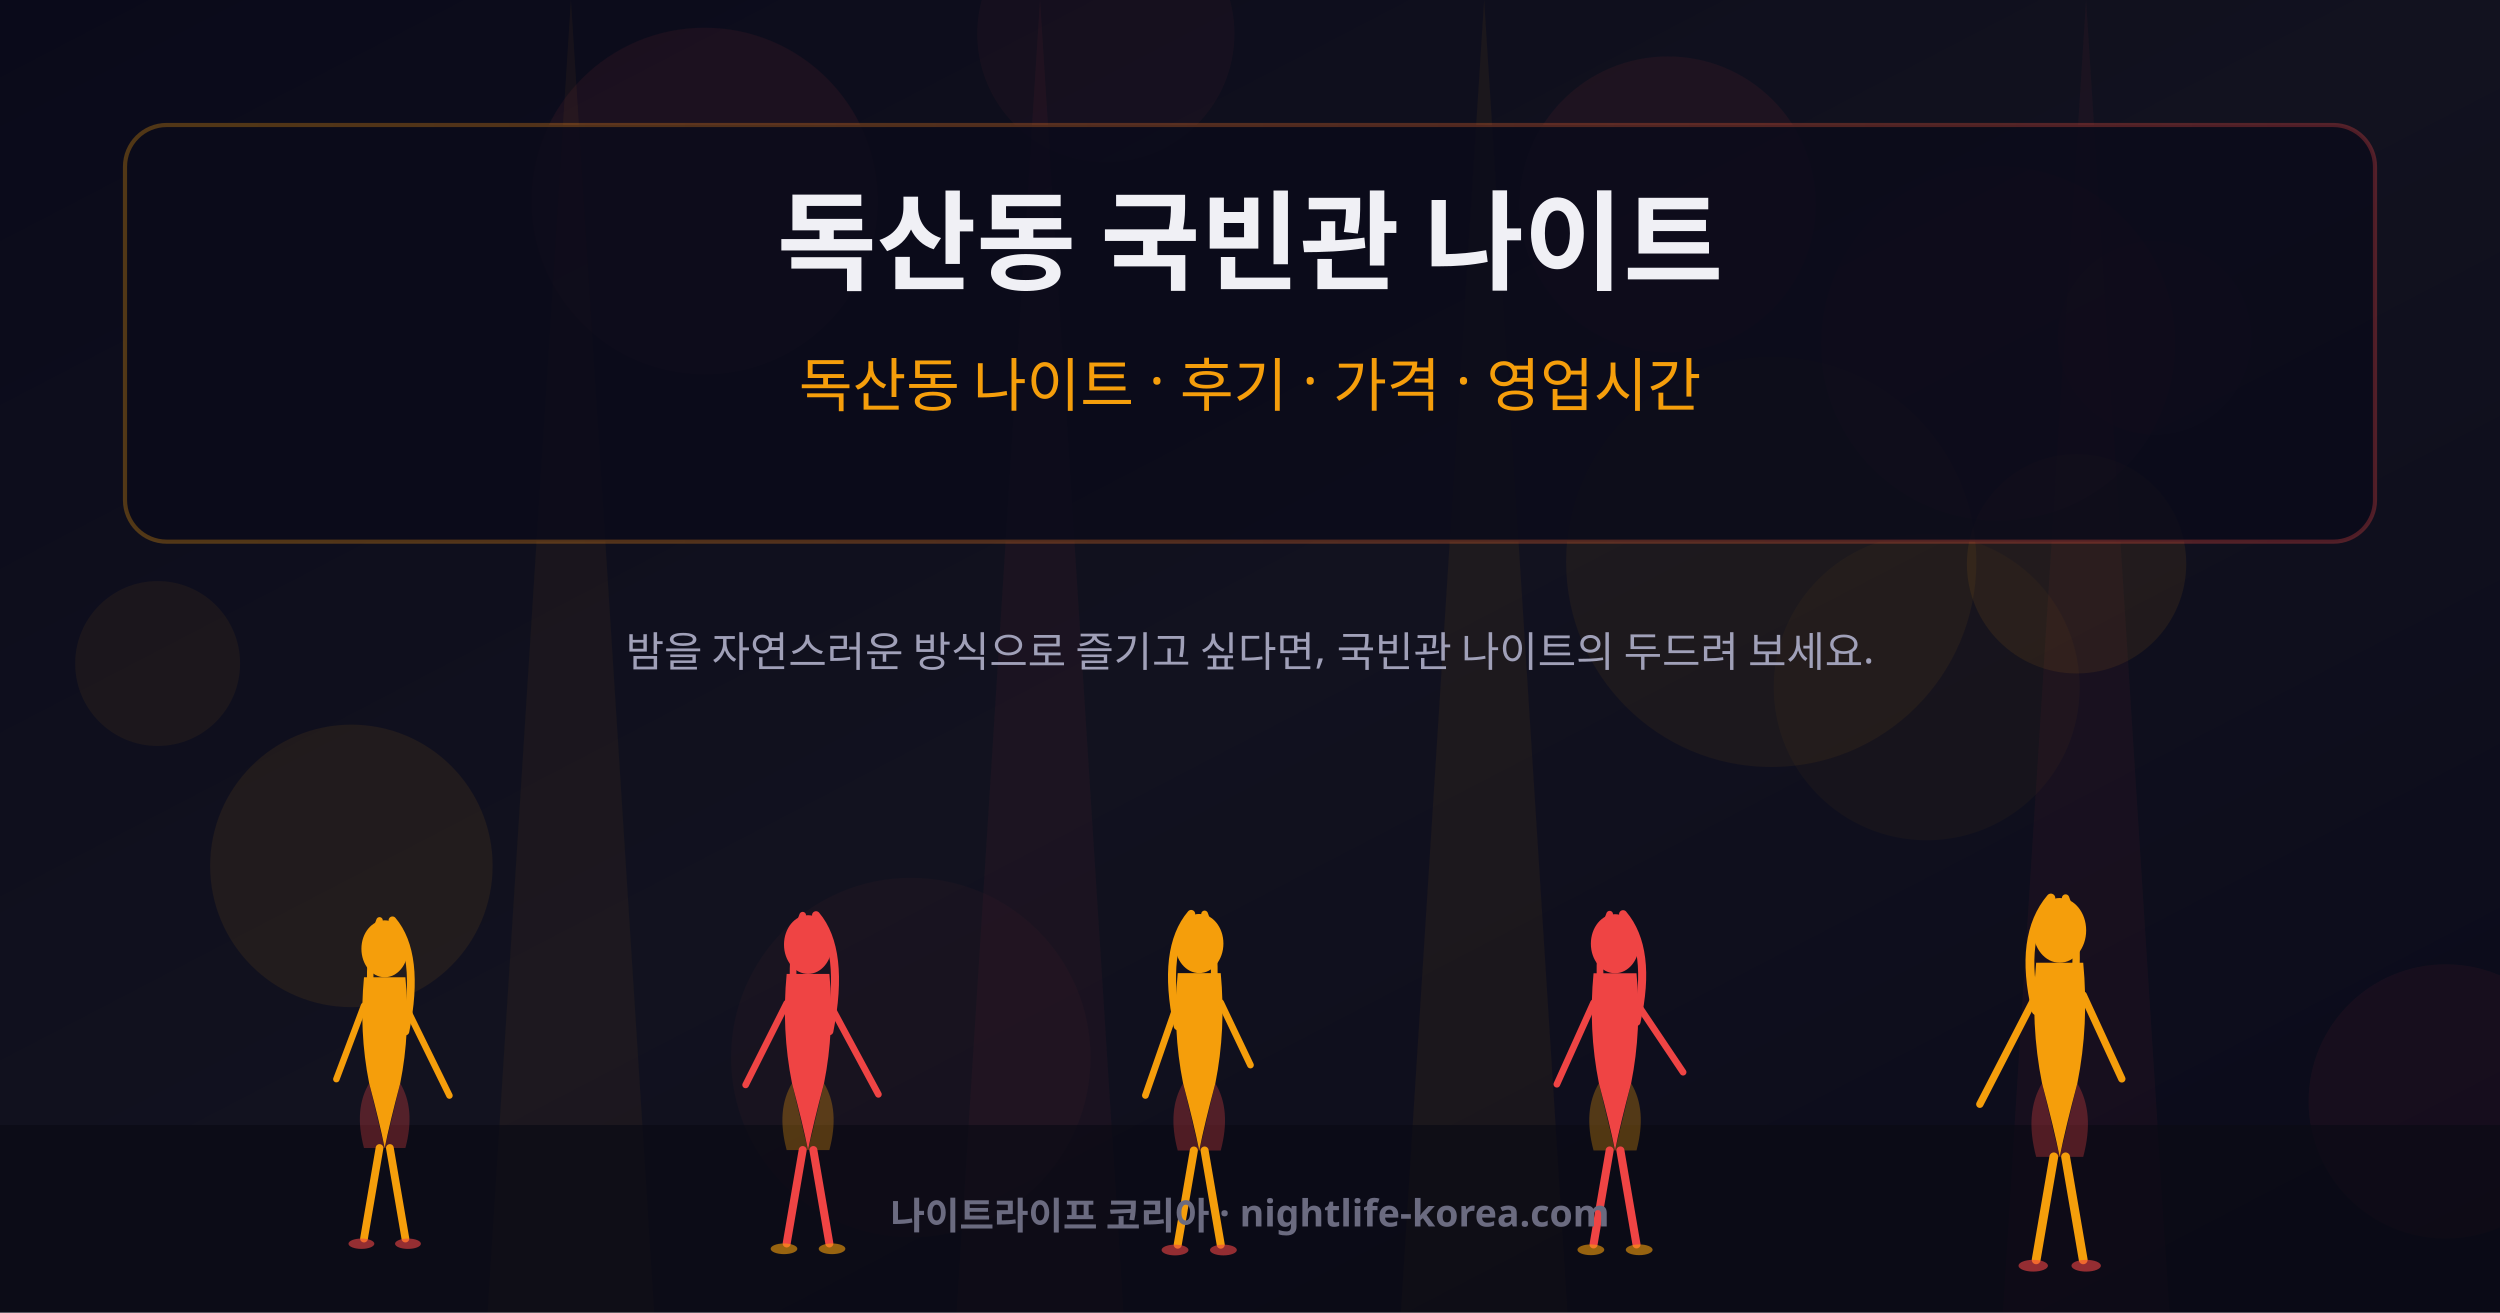
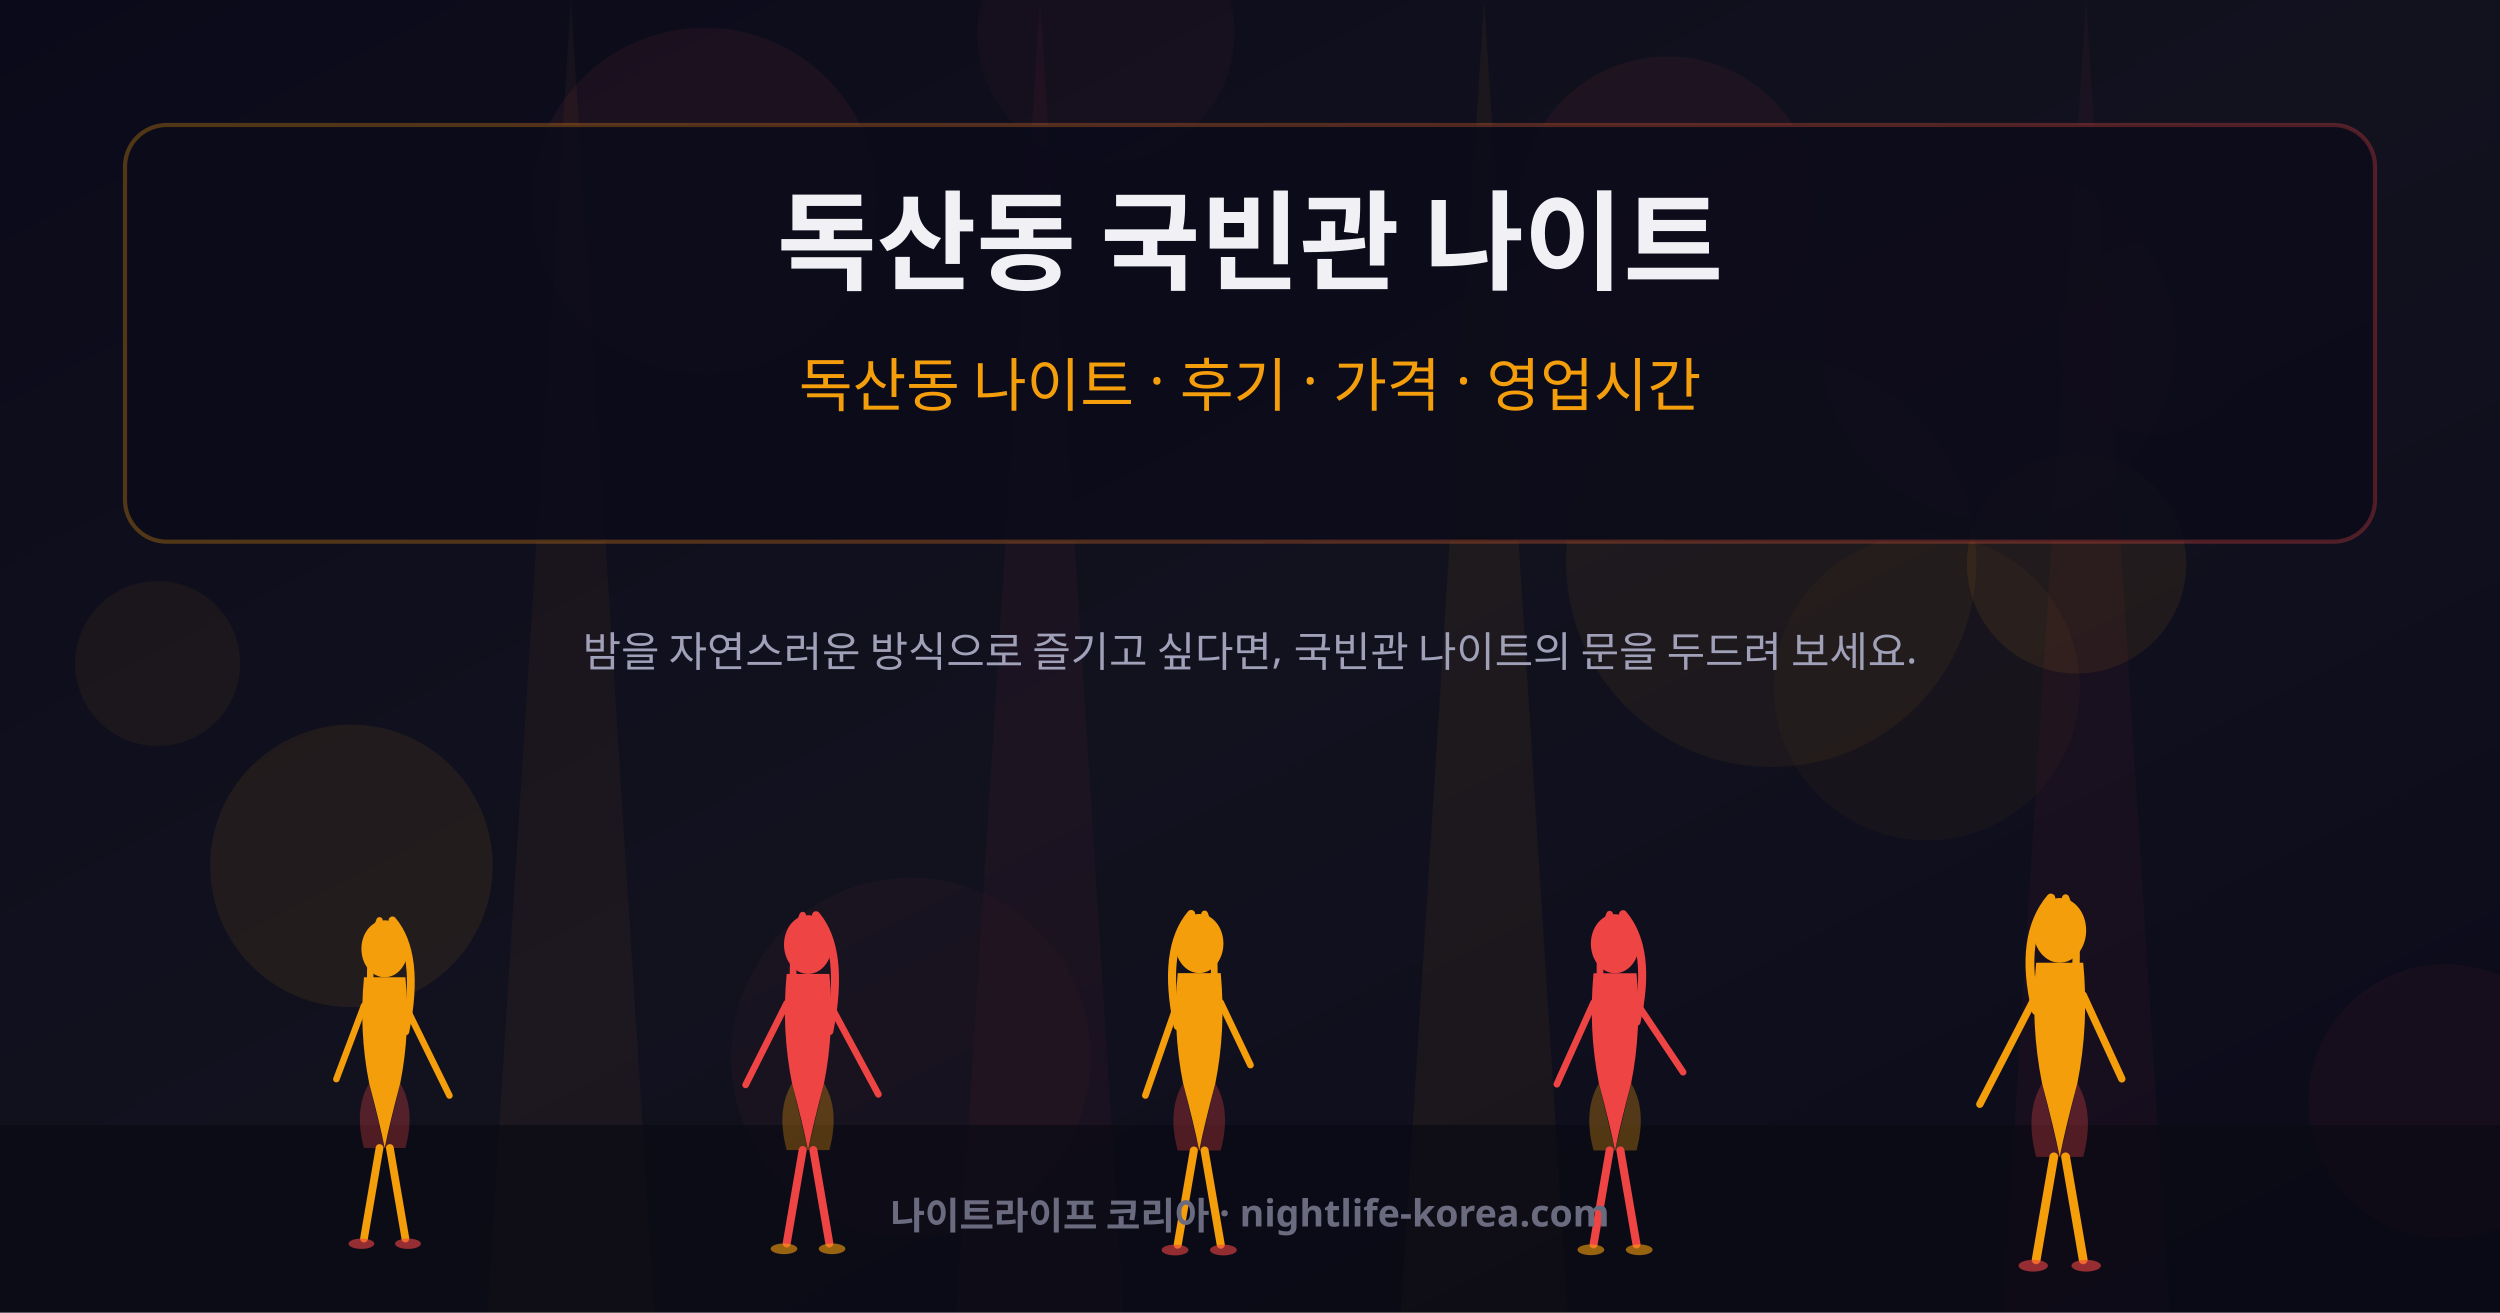
<svg xmlns="http://www.w3.org/2000/svg" viewBox="0 0 1200 630" width="1200" height="630">
  <defs>
    <linearGradient id="ogbg" x1="0%" y1="0%" x2="100%" y2="100%">
      <stop offset="0%" style="stop-color:#0a0a1a" />
      <stop offset="50%" style="stop-color:#12121f" />
      <stop offset="100%" style="stop-color:#0a0a1a" />
    </linearGradient>
    <linearGradient id="ogtxt" x1="0%" y1="0%" x2="100%" y2="0%">
      <stop offset="0%" style="stop-color:#f59e0b" />
      <stop offset="100%" style="stop-color:#ef4444" />
    </linearGradient>
  </defs>
  <rect width="1200" height="630" fill="url(#ogbg)" />
  <polygon points="274.045,0 234.045,630 314.045,630" fill="#f59e0b" opacity="0.048" />
  <polygon points="499.213,0 459.213,630 539.213,630" fill="#ef4444" opacity="0.048" />
  <polygon points="712.384,0 672.384,630 752.384,630" fill="#f59e0b" opacity="0.057" />
  <polygon points="1001.304,0 961.304,630 1041.304,630" fill="#ef4444" opacity="0.05" />
  <circle cx="996.754" cy="270.62" r="52.639" fill="#f59e0b" opacity="0.08" />
  <circle cx="530.805" cy="16.225" r="61.711" fill="#ef4444" opacity="0.042" />
  <circle cx="1034.258" cy="162.093" r="46.461" fill="#ef4444" opacity="0.036" />
  <circle cx="75.666" cy="318.491" r="39.566" fill="#f59e0b" opacity="0.059" />
  <circle cx="338.203" cy="96.489" r="83.185" fill="#ef4444" opacity="0.067" />
  <circle cx="437.179" cy="507.64" r="86.299" fill="#ef4444" opacity="0.031" />
  <circle cx="168.665" cy="415.631" r="67.802" fill="#f59e0b" opacity="0.075" />
  <circle cx="1173.932" cy="528.67" r="65.805" fill="#ef4444" opacity="0.054" />
  <circle cx="924.818" cy="329.92" r="73.418" fill="#f59e0b" opacity="0.033" />
  <circle cx="850.189" cy="269.704" r="98.457" fill="#f59e0b" opacity="0.057" />
  <circle cx="959.15" cy="164.855" r="85.082" fill="#ef4444" opacity="0.061" />
  <circle cx="800.579" cy="98.18" r="71.101" fill="#ef4444" opacity="0.066" />
  <rect x="0" y="540" width="1200" height="90" fill="#0a0a14" opacity="0.7" />
  <g transform="translate(184.6541,520) scale(1.241809)">
    <ellipse cx="0" cy="-52" rx="9" ry="11" fill="#f59e0b" />
    <path d="M3,-63 Q14,-50 8,-20.054" stroke="#f59e0b" stroke-width="3" fill="none" stroke-linecap="round" />
    <path d="M-2,-63 Q-8,-48 -4,-23.054" stroke="#f59e0b" stroke-width="2.5" fill="none" stroke-linecap="round" />
    <path d="M-8,-41 Q-10,-20 -6,0 Q-2,15 0,25 Q2,15 6,0 Q10,-20 8,-41 Z" fill="#f59e0b" />
    <path d="M-6,0 Q-12,10 -8,25 L0,25 Z" fill="#ef4444" opacity="0.3" />
    <path d="M6,0 Q12,10 8,25 L0,25 Z" fill="#ef4444" opacity="0.3" />
    <line x1="-2" y1="25" x2="-8" y2="60" stroke="#f59e0b" stroke-width="3" stroke-linecap="round" />
    <line x1="2" y1="25" x2="8" y2="60" stroke="#f59e0b" stroke-width="3" stroke-linecap="round" />
    <ellipse cx="-9" cy="62" rx="5" ry="2" fill="#ef4444" opacity="0.6" />
    <ellipse cx="9" cy="62" rx="5" ry="2" fill="#ef4444" opacity="0.6" />
    <line x1="-8" y1="-30" x2="-18.683" y2="-1.616" stroke="#f59e0b" stroke-width="2.5" stroke-linecap="round" />
    <line x1="8" y1="-30" x2="25.032" y2="4.731" stroke="#f59e0b" stroke-width="2.5" stroke-linecap="round" />
  </g>
  <g transform="translate(387.8476,520) scale(1.280953)">
    <ellipse cx="0" cy="-52" rx="9" ry="11" fill="#ef4444" />
    <path d="M3,-63 Q14,-50 8,-19.536" stroke="#ef4444" stroke-width="3" fill="none" stroke-linecap="round" />
    <path d="M-2,-63 Q-8,-48 -4,-22.536" stroke="#ef4444" stroke-width="2.5" fill="none" stroke-linecap="round" />
    <path d="M-8,-41 Q-10,-20 -6,0 Q-2,15 0,25 Q2,15 6,0 Q10,-20 8,-41 Z" fill="#ef4444" />
    <path d="M-6,0 Q-12,10 -8,25 L0,25 Z" fill="#f59e0b" opacity="0.3" />
    <path d="M6,0 Q12,10 8,25 L0,25 Z" fill="#f59e0b" opacity="0.3" />
    <line x1="-2" y1="25" x2="-8" y2="60" stroke="#ef4444" stroke-width="3" stroke-linecap="round" />
    <line x1="2" y1="25" x2="8" y2="60" stroke="#ef4444" stroke-width="3" stroke-linecap="round" />
    <ellipse cx="-9" cy="62" rx="5" ry="2" fill="#f59e0b" opacity="0.6" />
    <ellipse cx="9" cy="62" rx="5" ry="2" fill="#f59e0b" opacity="0.6" />
    <line x1="-8" y1="-30" x2="-23.375" y2="0.588" stroke="#ef4444" stroke-width="2.5" stroke-linecap="round" />
    <line x1="8" y1="-30" x2="26.371" y2="4.124" stroke="#ef4444" stroke-width="2.5" stroke-linecap="round" />
  </g>
  <g transform="translate(575.6246,520) scale(1.290417)">
    <ellipse cx="0" cy="-52" rx="9" ry="11" fill="#f59e0b" />
    <path d="M-3,-63 Q-14,-50 -8,-21.272" stroke="#f59e0b" stroke-width="3" fill="none" stroke-linecap="round" />
    <path d="M2,-63 Q8,-48 4,-24.272" stroke="#f59e0b" stroke-width="2.5" fill="none" stroke-linecap="round" />
    <path d="M-8,-41 Q-10,-20 -6,0 Q-2,15 0,25 Q2,15 6,0 Q10,-20 8,-41 Z" fill="#f59e0b" />
    <path d="M-6,0 Q-12,10 -8,25 L0,25 Z" fill="#ef4444" opacity="0.3" />
    <path d="M6,0 Q12,10 8,25 L0,25 Z" fill="#ef4444" opacity="0.3" />
    <line x1="-2" y1="25" x2="-8" y2="60" stroke="#f59e0b" stroke-width="3" stroke-linecap="round" />
    <line x1="2" y1="25" x2="8" y2="60" stroke="#f59e0b" stroke-width="3" stroke-linecap="round" />
    <ellipse cx="-9" cy="62" rx="5" ry="2" fill="#ef4444" opacity="0.6" />
    <ellipse cx="9" cy="62" rx="5" ry="2" fill="#ef4444" opacity="0.6" />
    <line x1="-8" y1="-30" x2="-20.022" y2="4.507" stroke="#f59e0b" stroke-width="2.5" stroke-linecap="round" />
    <line x1="8" y1="-30" x2="19.056" y2="-6.801" stroke="#f59e0b" stroke-width="2.5" stroke-linecap="round" />
  </g>
  <g transform="translate(775.2108,520) scale(1.288656)">
    <ellipse cx="0" cy="-52" rx="9" ry="11" fill="#ef4444" />
    <path d="M3,-63 Q14,-50 8,-22.894" stroke="#ef4444" stroke-width="3" fill="none" stroke-linecap="round" />
    <path d="M-2,-63 Q-8,-48 -4,-25.894" stroke="#ef4444" stroke-width="2.5" fill="none" stroke-linecap="round" />
    <path d="M-8,-41 Q-10,-20 -6,0 Q-2,15 0,25 Q2,15 6,0 Q10,-20 8,-41 Z" fill="#ef4444" />
    <path d="M-6,0 Q-12,10 -8,25 L0,25 Z" fill="#f59e0b" opacity="0.3" />
    <path d="M6,0 Q12,10 8,25 L0,25 Z" fill="#f59e0b" opacity="0.3" />
    <line x1="-2" y1="25" x2="-8" y2="60" stroke="#ef4444" stroke-width="3" stroke-linecap="round" />
    <line x1="2" y1="25" x2="8" y2="60" stroke="#ef4444" stroke-width="3" stroke-linecap="round" />
    <ellipse cx="-9" cy="62" rx="5" ry="2" fill="#f59e0b" opacity="0.6" />
    <ellipse cx="9" cy="62" rx="5" ry="2" fill="#f59e0b" opacity="0.6" />
    <line x1="-8" y1="-30" x2="-21.666" y2="0.333" stroke="#ef4444" stroke-width="2.5" stroke-linecap="round" />
    <line x1="8" y1="-30" x2="25.351" y2="-4.154" stroke="#ef4444" stroke-width="2.5" stroke-linecap="round" />
  </g>
  <g transform="translate(988.651,520) scale(1.411908)">
    <ellipse cx="0" cy="-52" rx="9" ry="11" fill="#f59e0b" />
    <path d="M-3,-63 Q-14,-50 -8,-24.712" stroke="#f59e0b" stroke-width="3" fill="none" stroke-linecap="round" />
    <path d="M2,-63 Q8,-48 4,-27.712" stroke="#f59e0b" stroke-width="2.5" fill="none" stroke-linecap="round" />
    <path d="M-8,-41 Q-10,-20 -6,0 Q-2,15 0,25 Q2,15 6,0 Q10,-20 8,-41 Z" fill="#f59e0b" />
    <path d="M-6,0 Q-12,10 -8,25 L0,25 Z" fill="#ef4444" opacity="0.3" />
    <path d="M6,0 Q12,10 8,25 L0,25 Z" fill="#ef4444" opacity="0.3" />
    <line x1="-2" y1="25" x2="-8" y2="60" stroke="#f59e0b" stroke-width="3" stroke-linecap="round" />
    <line x1="2" y1="25" x2="8" y2="60" stroke="#f59e0b" stroke-width="3" stroke-linecap="round" />
    <ellipse cx="-9" cy="62" rx="5" ry="2" fill="#ef4444" opacity="0.6" />
    <ellipse cx="9" cy="62" rx="5" ry="2" fill="#ef4444" opacity="0.6" />
    <line x1="-8" y1="-30" x2="-27.149" y2="7.107" stroke="#f59e0b" stroke-width="2.5" stroke-linecap="round" />
    <line x1="8" y1="-30" x2="21.12" y2="-1.519" stroke="#f59e0b" stroke-width="2.5" stroke-linecap="round" />
  </g>
  <rect x="60" y="60" width="1080" height="200" rx="20" fill="#0a0a1a" opacity="0.85" />
  <rect x="60" y="60" width="1080" height="200" rx="20" fill="none" stroke="url(#ogtxt)" stroke-width="2" opacity="0.3" />
  <text x="600" y="135" text-anchor="middle" font-family="'Noto Sans KR',sans-serif" font-size="52" font-weight="800" fill="#f0f0f5">독산동 국빈관 나이트</text>
  <text x="600" y="195" text-anchor="middle" font-family="'Noto Sans KR',sans-serif" font-size="28" font-weight="500" fill="#f59e0b">독산동 나이트 · 후기 · 가격 · 영업시간</text>
  <rect x="60" y="290" width="auto" height="40" rx="20" fill="#f59e0b" opacity="0.15" />
-   <text x="600" y="320" text-anchor="middle" font-family="'Noto Sans KR',sans-serif" font-size="20" fill="#a0a0b8">밤을 자연스러운 방식으로 즐기고 싶다면, 국빈관 나이트의 두드려 보세요.</text>
+   <text x="600" y="320" text-anchor="middle" font-family="'Noto Sans KR',sans-serif" font-size="20" fill="#a0a0b8">밤을 자연스러운 방식으로 즐기고 싶다면, 국빈관 나이트의 문을 두드려 보세요.</text>
  <text x="600" y="590" text-anchor="middle" font-family="'Noto Sans KR',sans-serif" font-size="18" font-weight="600" fill="#6b6b80">나이트라이프 코리아 · nightlife-korea.com</text>
</svg>
